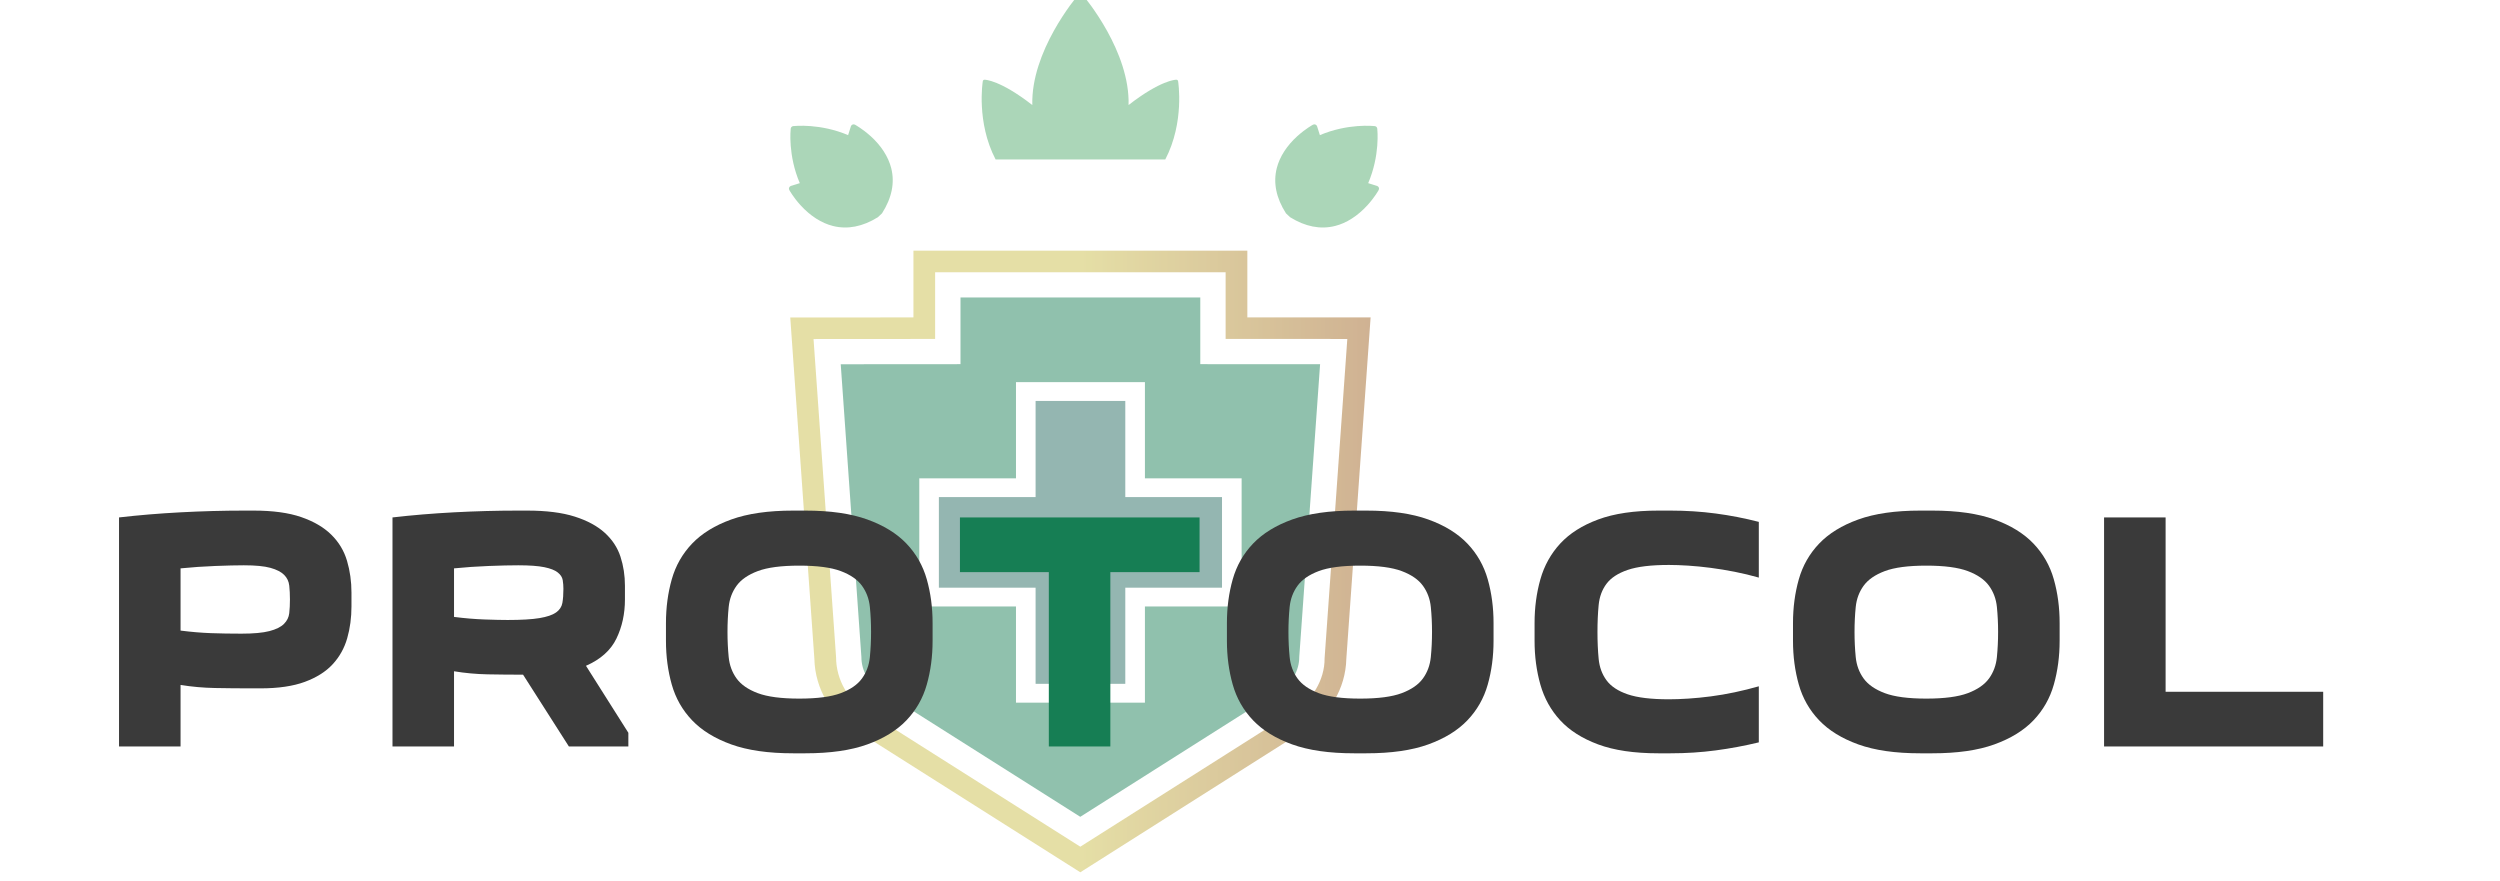
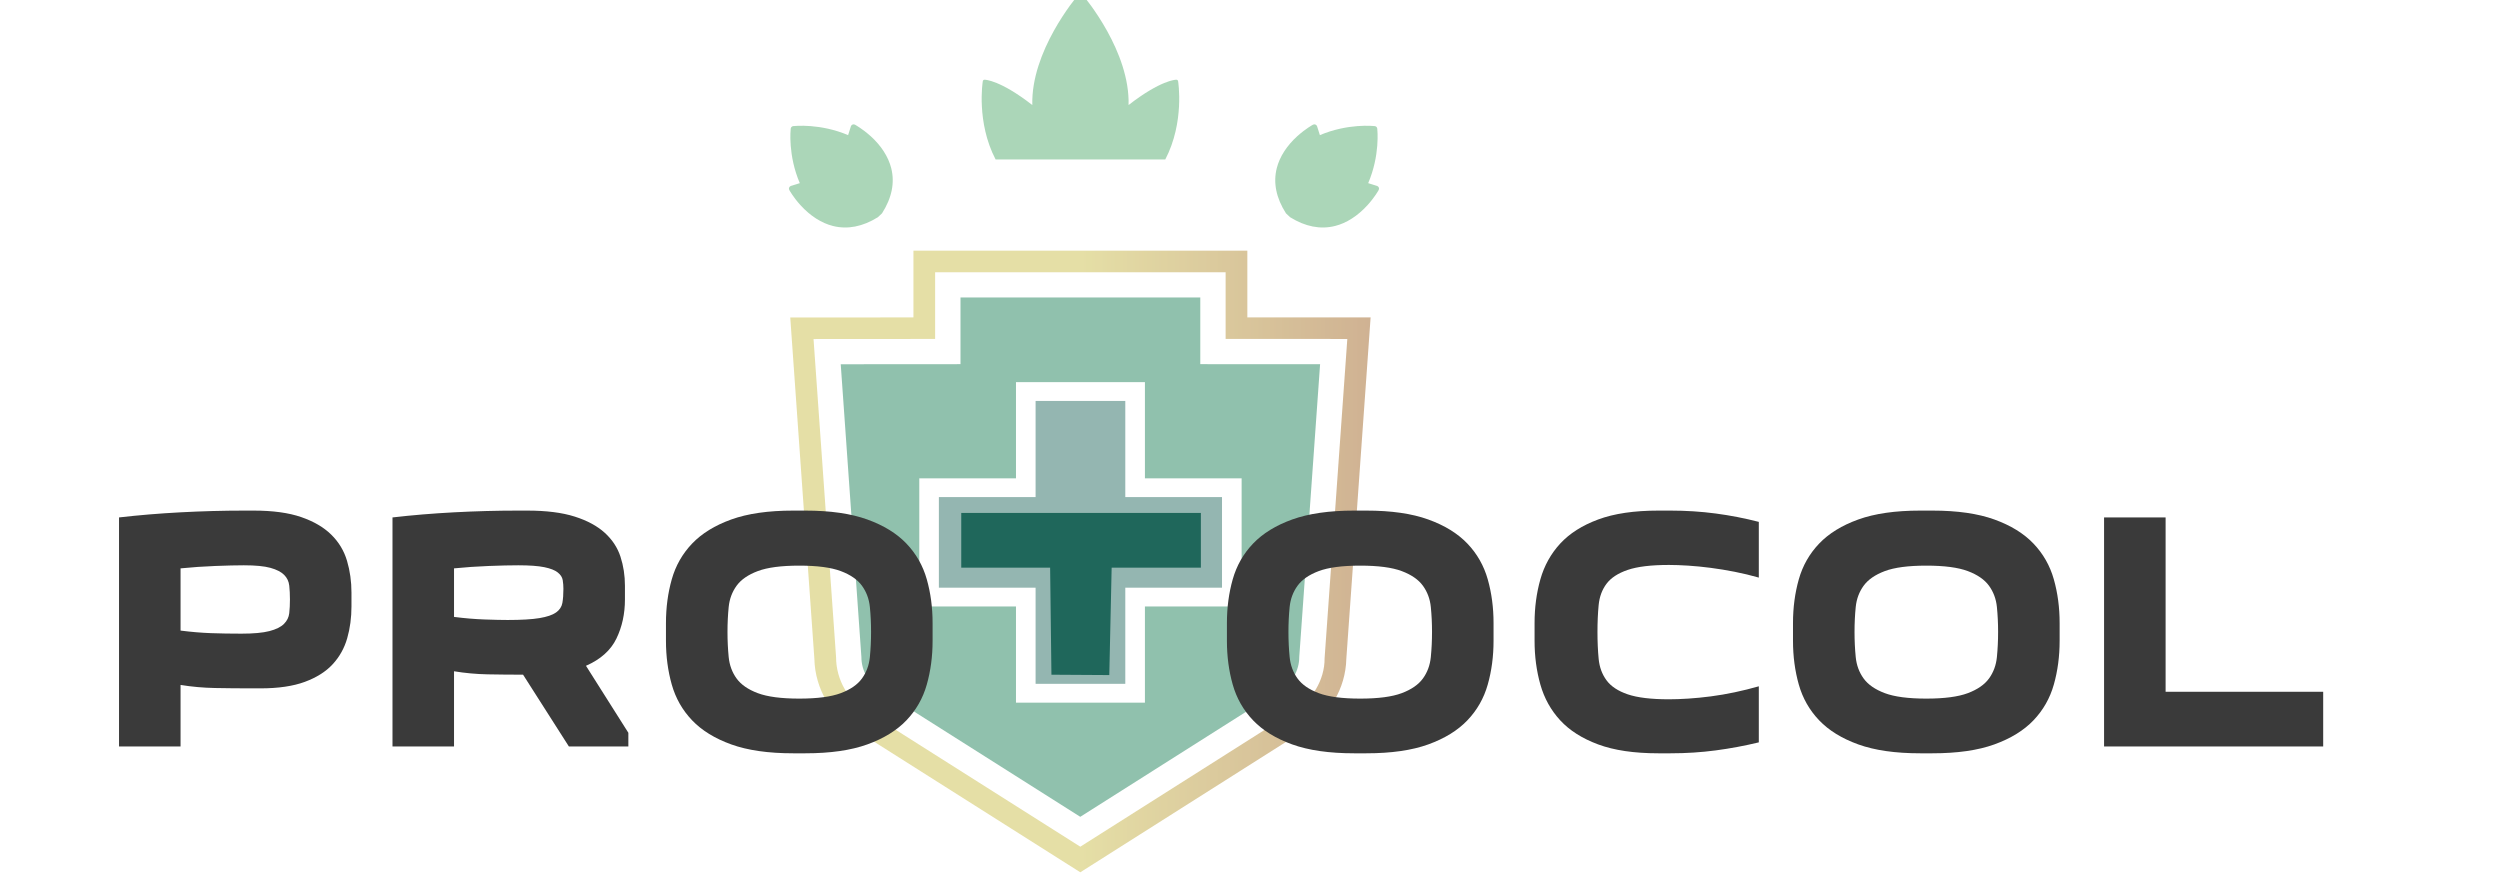
<svg xmlns="http://www.w3.org/2000/svg" width="1960" height="690" viewBox="0 -130 1960 690">
  <defs>
    <linearGradient id="kr_gold" gradientUnits="userSpaceOnUse" x1="0.68" y1="232.77" x2="287.69" y2="232.77">
      <stop offset="0" stop-color="#D5CB6F" />
      <stop offset="0.502" stop-color="#D5CB6F" />
      <stop offset="1" stop-color="#B28250" />
    </linearGradient>
  </defs>
  <g id="kravira-watermark" opacity="0.48" transform="matrix(1.585291, 0, 0, 1.6639, 618.5005, -77.10862)" style="">
    <g id="kravira-petals" transform="translate(0 -35.00)">
      <path fill="#50A96B" fill-rule="nonzero" d="M186.14 78.34c9.61,-17.53 6.38,-36.65 6.34,-36.88 -0.07,-0.4 -0.44,-0.69 -0.87,-0.69 -0.32,0 -7.72,0.14 -23.63,11.94 0.74,-25.04 -21.01,-50.03 -23,-52.26 -0.09,-0.17 -0.25,-0.31 -0.45,-0.39 -0.17,-0.07 -0.35,-0.08 -0.52,-0.04 -0.05,0.01 -0.1,0.02 -0.14,0.04 -0.18,0.06 -0.34,0.18 -0.44,0.34 -1.67,1.86 -23.79,27.06 -23.05,52.31 -15.91,-11.8 -23.31,-11.94 -23.63,-11.94 -0.43,0 -0.79,0.29 -0.86,0.69 -0.04,0.22 -3.28,19.35 6.33,36.88l83.91 0z" />
      <path fill="#50A96B" fill-rule="nonzero" d="M40.3 67.27c-3.97,-3.41 -7.48,-5.23 -7.63,-5.31 -0.37,-0.19 -0.81,-0.21 -1.2,-0.07 -0.39,0.15 -0.69,0.45 -0.81,0.83l-1.38 4.16c-13.85,-5.6 -26.59,-4.31 -27.14,-4.25 -0.65,0.07 -1.16,0.56 -1.24,1.17 -0.06,0.52 -1.42,12.59 4.49,25.71l-4.39 1.31c-0.4,0.12 -0.72,0.4 -0.88,0.77 -0.16,0.37 -0.13,0.79 0.07,1.14 0.08,0.14 2,3.47 5.61,7.23 4.8,5.01 10.33,8.38 15.99,9.73 7.2,1.72 14.66,0.34 22.2,-4.12l2.05 -1.83c4.86,-7.24 6.4,-14.42 4.55,-21.33 -1.43,-5.36 -4.98,-10.6 -10.27,-15.15z" />
      <path fill="#50A96B" fill-rule="nonzero" d="M251.56 67.27c3.97,-3.41 7.48,-5.23 7.63,-5.31 0.37,-0.19 0.81,-0.21 1.2,-0.07 0.39,0.15 0.69,0.45 0.82,0.83l1.38 4.16c13.85,-5.6 26.59,-4.31 27.14,-4.25 0.65,0.07 1.17,0.56 1.24,1.17 0.06,0.52 1.42,12.59 -4.49,25.71l4.39 1.31c0.4,0.12 0.72,0.4 0.88,0.77 0.16,0.37 0.13,0.79 -0.07,1.14 -0.08,0.14 -2,3.47 -5.61,7.23 -4.8,5.01 -10.33,8.38 -15.99,9.73 -7.19,1.72 -14.66,0.34 -22.2,-4.12l-2.05 -1.83c-4.86,-7.24 -6.4,-14.42 -4.55,-21.33 1.43,-5.36 4.98,-10.6 10.27,-15.15z" />
    </g>
    <path fill="#167E54" d="M223.89 253.98l-47.82 0 0 45.31 -63.77 0 0 -45.31 -47.82 0 0 -60.4 47.82 0 0 -45.3 63.77 0 0 45.3 47.82 0 0 60.4zm-20.44 -114.18l0 -31.42 -118.59 0 0 31.42 -59.23 0.04 10.22 137.95c-0,6.52 3.67,12.54 9.63,15.8l98.62 59.49 98.67 -59.57c5.95,-3.25 9.63,-9.27 9.63,-15.79l10.3 -137.9 -59.27 -0.02z" />
    <polygon fill="#1F675B" points="166.36,202.43 166.36,157.13 122,157.13 122,202.43 74.17,202.43 74.17,245.12 122,245.12 122,290.42 166.36,290.42 166.36,245.12 214.19,245.12 214.19,202.43" />
  </g>
  <g id="kravira-gold-frame" opacity="0.62" transform="matrix(1.585291, 0, 0, 1.6639, 618.5005, -77.10862)" style="">
    <path fill="url(#kr_gold)" d="M264.92 278.56c0.03,9.9 -6.07,19.89 -15.87,25.24l-104.94 63.36 -105.35 -63.56c-9.35,-5.1 -15.45,-15.1 -15.44,-25.83l-11.14 -149.81 60.14 -0.04 0 -31.43 143.66 0 0 31.42 60.18 0.02 -11.25 150.61zm-38.2 -160.8l0 -31.43 -165.13 0 0 31.44 -60.92 0.04 11.93 160.9c0.33,13.99 8.39,26.94 20.39,33.47l111.12 67.04 110.3 -66.61c12.83,-7.01 20.91,-19.96 21.26,-33.95l12.01 -160.89 -60.96 -0.01z" />
  </g>
  <g id="protocol-wordmark" fill="#3A3A3A" transform="matrix(1, 0, 0, 1, 74.55422, 35.22928)">
    <path d="M201.0 310.12Q201.0 323.52 197.65 335.178Q194.3 346.836 186.26 355.546Q178.22 364.256 164.418 369.348Q150.616 374.44 129.712 374.44H122.208Q107.736 374.44 93.934 374.172Q80.132 373.904 67.0 371.76V420.0H18.76V240.44Q41.808 237.76 67.134 236.42Q92.46 235.08 116.848 235.08H124.352Q146.864 235.08 161.604 240.172Q176.344 245.264 185.188 253.974Q194.032 262.684 197.516 274.476Q201.0 286.268 201.0 299.4ZM114.704 331.56Q128.908 331.56 136.68 329.55Q144.452 327.54 148.07 323.922Q151.688 320.304 152.224 315.48Q152.76 310.656 152.76 304.76Q152.76 298.864 152.224 293.906Q151.688 288.948 148.204 285.464Q144.72 281.98 137.484 279.97Q130.248 277.96 116.58 277.96Q108.004 277.96 94.202 278.496Q80.4 279.032 67.0 280.372V329.148Q79.596 330.756 90.852 331.158Q102.108 331.56 114.704 331.56Z" />
    <path d="M371.448 420.0 335.536 363.72Q321.064 363.72 307.664 363.452Q294.264 363.184 281.4 361.04V420.0H233.16V240.44Q256.208 237.76 281.534 236.42Q306.86 235.08 331.248 235.08H338.752Q361.264 235.08 376.004 239.77Q390.744 244.46 399.588 252.5Q408.432 260.54 411.916 271.26Q415.4 281.98 415.4 294.04V304.76Q415.4 321.644 408.7 335.446Q402.0 349.248 384.848 356.752L418.08 409.28V420.0ZM331.784 277.96Q322.404 277.96 308.602 278.496Q294.8 279.032 281.4 280.372V318.428Q293.996 320.036 305.252 320.438Q316.508 320.84 323.476 320.84Q339.556 320.84 348.4 319.366Q357.244 317.892 361.398 314.944Q365.552 311.996 366.356 307.44Q367.16 302.884 367.16 296.452Q367.16 292.968 366.624 289.618Q366.088 286.268 362.738 283.588Q359.388 280.908 352.152 279.434Q344.916 277.96 331.784 277.96Z" />
    <path d="M447.56 323.252Q447.56 305.028 452.116 288.948Q456.672 272.868 468.062 260.942Q479.452 249.016 498.748 242.048Q518.044 235.08 547.256 235.08H556.904Q586.116 235.08 605.412 242.048Q624.708 249.016 636.098 260.942Q647.488 272.868 652.044 288.948Q656.6 305.028 656.6 323.252V337.188Q656.6 355.412 652.044 371.492Q647.488 387.572 636.098 399.498Q624.708 411.424 605.412 418.392Q586.116 425.36 556.904 425.36H547.256Q518.044 425.36 498.748 418.392Q479.452 411.424 468.062 399.498Q456.672 387.572 452.116 371.492Q447.56 355.412 447.56 337.188ZM495.8 330.22Q495.8 340.404 496.738 349.918Q497.676 359.432 502.902 366.668Q508.128 373.904 519.518 378.192Q530.908 382.48 552.08 382.48Q573.252 382.48 584.642 378.192Q596.032 373.904 601.258 366.668Q606.484 359.432 607.422 349.918Q608.36 340.404 608.36 330.22Q608.36 320.036 607.422 310.656Q606.484 301.276 601.258 294.04Q596.032 286.804 584.642 282.516Q573.252 278.228 552.08 278.228Q530.908 278.228 519.518 282.516Q508.128 286.804 502.902 294.04Q497.676 301.276 496.738 310.656Q495.8 320.036 495.8 330.22Z" />
    <path d="M887.348 323.252Q887.348 305.028 891.904 288.948Q896.46 272.868 907.85 260.942Q919.24 249.016 938.536 242.048Q957.832 235.08 987.044 235.08H996.692Q1025.904 235.08 1045.2 242.048Q1064.496 249.016 1075.886 260.942Q1087.276 272.868 1091.832 288.948Q1096.388 305.028 1096.388 323.252V337.188Q1096.388 355.412 1091.832 371.492Q1087.276 387.572 1075.886 399.498Q1064.496 411.424 1045.2 418.392Q1025.904 425.36 996.692 425.36H987.044Q957.832 425.36 938.536 418.392Q919.24 411.424 907.85 399.498Q896.46 387.572 891.904 371.492Q887.348 355.412 887.348 337.188ZM935.588 330.22Q935.588 340.404 936.526 349.918Q937.464 359.432 942.69 366.668Q947.916 373.904 959.306 378.192Q970.696 382.48 991.868 382.48Q1013.04 382.48 1024.43 378.192Q1035.82 373.904 1041.046 366.668Q1046.272 359.432 1047.21 349.918Q1048.148 340.404 1048.148 330.22Q1048.148 320.036 1047.21 310.656Q1046.272 301.276 1041.046 294.04Q1035.82 286.804 1024.43 282.516Q1013.04 278.228 991.868 278.228Q970.696 278.228 959.306 282.516Q947.916 286.804 942.69 294.04Q937.464 301.276 936.526 310.656Q935.588 320.036 935.588 330.22Z" />
    <path d="M1128.548 323.252Q1128.548 305.028 1133.104 288.948Q1137.66 272.868 1148.648 260.942Q1159.636 249.016 1178.396 242.048Q1197.156 235.08 1225.564 235.08H1235.212Q1253.436 235.08 1270.588 237.358Q1287.74 239.636 1304.356 243.924V287.608Q1294.976 284.928 1285.462 283.052Q1275.948 281.176 1266.702 279.97Q1257.456 278.764 1249.014 278.228Q1240.572 277.692 1233.872 277.692Q1212.968 277.692 1201.578 281.578Q1190.188 285.464 1184.962 292.432Q1179.736 299.4 1178.798 309.048Q1177.86 318.696 1177.86 330.22Q1177.86 341.744 1178.798 351.392Q1179.736 361.04 1184.962 368.142Q1190.188 375.244 1201.578 379.13Q1212.968 383.016 1233.872 383.016Q1240.572 383.016 1249.014 382.48Q1257.456 381.944 1266.702 380.738Q1275.948 379.532 1285.462 377.522Q1294.976 375.512 1304.356 372.832V416.784Q1287.74 420.804 1270.588 423.082Q1253.436 425.36 1235.212 425.36H1225.564Q1197.156 425.36 1178.396 418.392Q1159.636 411.424 1148.648 399.498Q1137.66 387.572 1133.104 371.492Q1128.548 355.412 1128.548 337.188Z" />
    <path d="M1331.156 323.252Q1331.156 305.028 1335.712 288.948Q1340.268 272.868 1351.658 260.942Q1363.048 249.016 1382.344 242.048Q1401.64 235.08 1430.852 235.08H1440.5Q1469.712 235.08 1489.008 242.048Q1508.304 249.016 1519.694 260.942Q1531.084 272.868 1535.64 288.948Q1540.196 305.028 1540.196 323.252V337.188Q1540.196 355.412 1535.64 371.492Q1531.084 387.572 1519.694 399.498Q1508.304 411.424 1489.008 418.392Q1469.712 425.36 1440.5 425.36H1430.852Q1401.64 425.36 1382.344 418.392Q1363.048 411.424 1351.658 399.498Q1340.268 387.572 1335.712 371.492Q1331.156 355.412 1331.156 337.188ZM1379.396 330.22Q1379.396 340.404 1380.334 349.918Q1381.272 359.432 1386.498 366.668Q1391.724 373.904 1403.114 378.192Q1414.504 382.48 1435.676 382.48Q1456.848 382.48 1468.238 378.192Q1479.628 373.904 1484.854 366.668Q1490.08 359.432 1491.018 349.918Q1491.956 340.404 1491.956 330.22Q1491.956 320.036 1491.018 310.656Q1490.08 301.276 1484.854 294.04Q1479.628 286.804 1468.238 282.516Q1456.848 278.228 1435.676 278.228Q1414.504 278.228 1403.114 282.516Q1391.724 286.804 1386.498 294.04Q1381.272 301.276 1380.334 310.656Q1379.396 320.036 1379.396 330.22Z" />
    <path d="M1575.036 420.0V240.44H1623.276V377.12H1746.824V420.0Z" />
-     <path fill="#167E54" d="M747.72 420.0V283.32H678.04V240.44H865.908V283.32H795.96V420.0Z" />
+     <path fill="#1F675B" d="M 749.769 363.747 L 748.744 279.808 L 679.064 279.808 L 679.064 236.928 L 866.932 236.928 L 866.932 279.808 L 796.984 279.808 L 795.135 364.03 L 749.769 363.747 Z" />
  </g>
</svg>
